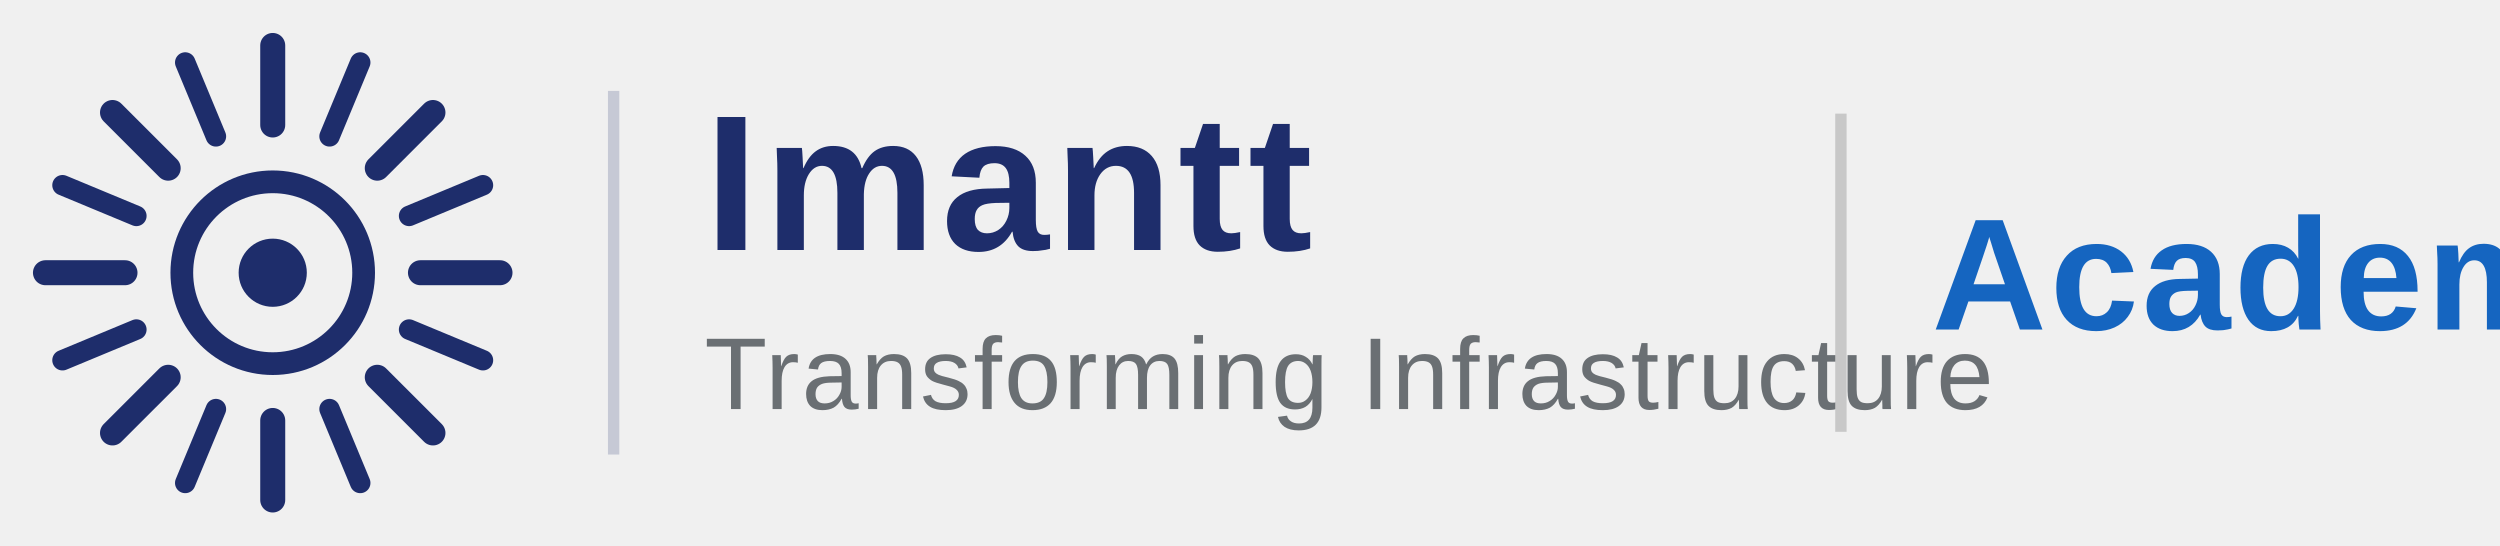
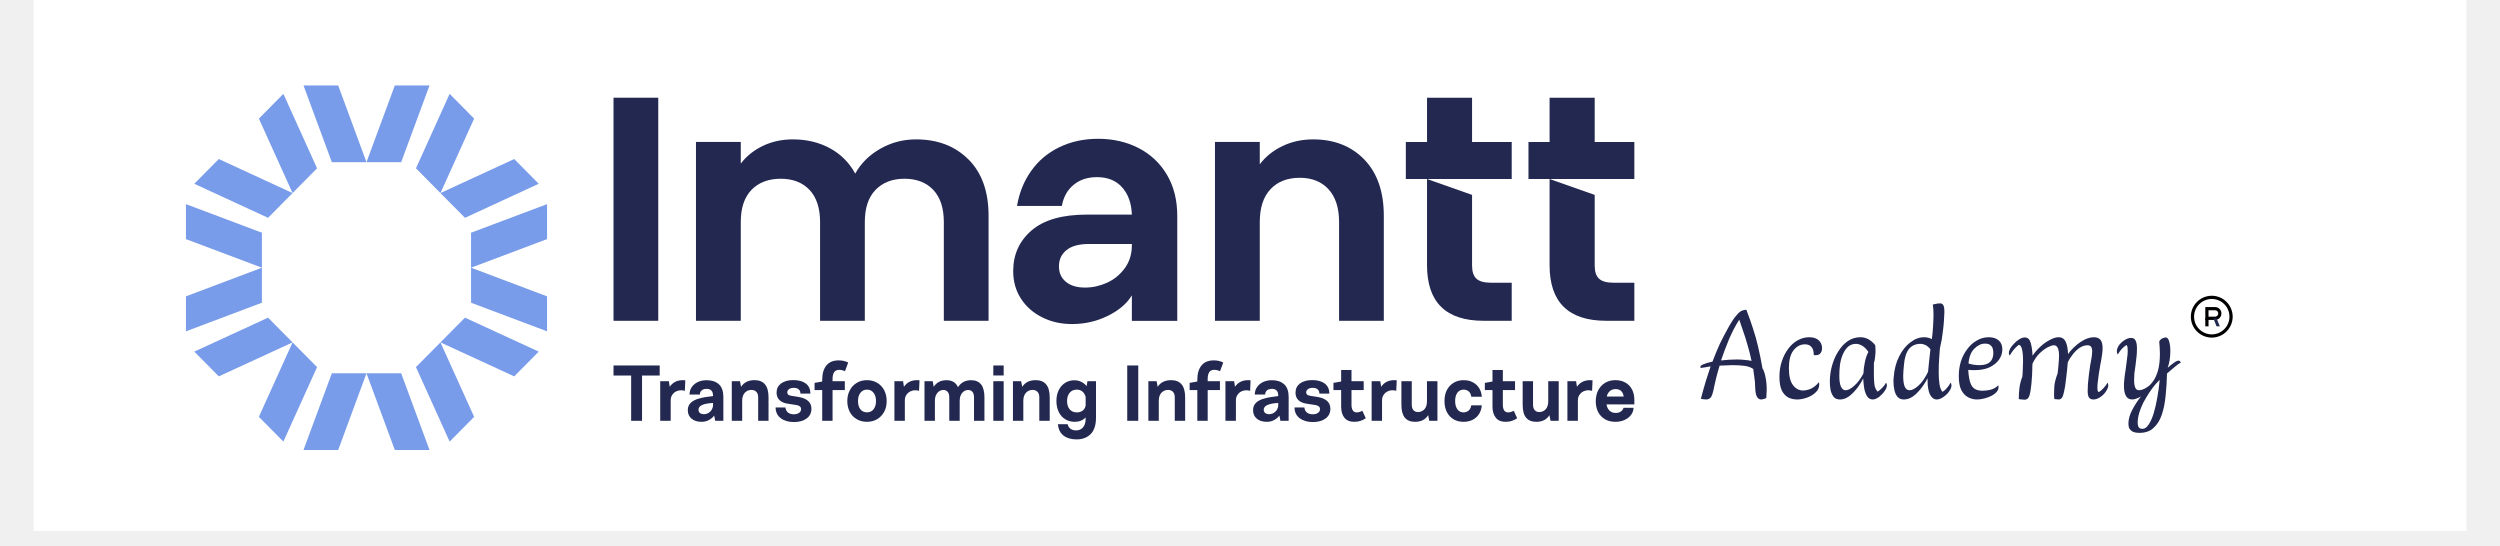
- <svg xmlns="http://www.w3.org/2000/svg" width="220" height="48" viewBox="0 0 220 48" fill="none">
-   <g transform="translate(24,24)">
-     <line x1="0" y1="-20" x2="0" y2="-13" stroke="#1E2D6B" stroke-width="2.2" stroke-linecap="round" />
-     <line x1="0" y1="13" x2="0" y2="20" stroke="#1E2D6B" stroke-width="2.2" stroke-linecap="round" />
-     <line x1="-20" y1="0" x2="-13" y2="0" stroke="#1E2D6B" stroke-width="2.2" stroke-linecap="round" />
-     <line x1="13" y1="0" x2="20" y2="0" stroke="#1E2D6B" stroke-width="2.2" stroke-linecap="round" />
-     <line x1="-14.1" y1="-14.1" x2="-9.2" y2="-9.2" stroke="#1E2D6B" stroke-width="2.2" stroke-linecap="round" />
-     <line x1="9.2" y1="9.2" x2="14.1" y2="14.1" stroke="#1E2D6B" stroke-width="2.2" stroke-linecap="round" />
-     <line x1="14.1" y1="-14.1" x2="9.2" y2="-9.2" stroke="#1E2D6B" stroke-width="2.2" stroke-linecap="round" />
-     <line x1="-9.2" y1="9.2" x2="-14.1" y2="14.1" stroke="#1E2D6B" stroke-width="2.2" stroke-linecap="round" />
-     <line x1="-7.7" y1="-18.5" x2="-5" y2="-12" stroke="#1E2D6B" stroke-width="1.8" stroke-linecap="round" />
-     <line x1="5" y1="12" x2="7.7" y2="18.5" stroke="#1E2D6B" stroke-width="1.8" stroke-linecap="round" />
-     <line x1="7.7" y1="-18.5" x2="5" y2="-12" stroke="#1E2D6B" stroke-width="1.8" stroke-linecap="round" />
-     <line x1="-5" y1="12" x2="-7.7" y2="18.5" stroke="#1E2D6B" stroke-width="1.8" stroke-linecap="round" />
-     <line x1="-18.5" y1="-7.7" x2="-12" y2="-5" stroke="#1E2D6B" stroke-width="1.8" stroke-linecap="round" />
-     <line x1="12" y1="5" x2="18.5" y2="7.7" stroke="#1E2D6B" stroke-width="1.8" stroke-linecap="round" />
-     <line x1="18.5" y1="-7.7" x2="12" y2="-5" stroke="#1E2D6B" stroke-width="1.8" stroke-linecap="round" />
-     <line x1="-12" y1="5" x2="-18.5" y2="7.7" stroke="#1E2D6B" stroke-width="1.8" stroke-linecap="round" />
-     <circle cx="0" cy="0" r="8" fill="none" stroke="#1E2D6B" stroke-width="2" />
-     <circle cx="0" cy="0" r="3" fill="#1E2D6B" />
+ <svg xmlns="http://www.w3.org/2000/svg" width="220" zoomAndPan="magnify" viewBox="0 0 165 36" height="48" preserveAspectRatio="xMidYMid meet" version="1.0">
+   <defs>
+     <g />
+     <clipPath id="1e9e7842e0">
+       <path d="M 2.23 0 L 162.77 0 L 162.77 35.027 L 2.23 35.027 Z M 2.23 0 " clip-rule="nonzero" />
+     </clipPath>
+     <clipPath id="d693a1781b">
+       <path d="M 20 5.629 L 25 5.629 L 25 11 L 20 11 Z M 20 5.629 " clip-rule="nonzero" />
+     </clipPath>
+     <clipPath id="ab3e5357c1">
+       <path d="M 24 5.629 L 29 5.629 L 29 11 L 24 11 Z M 24 5.629 " clip-rule="nonzero" />
+     </clipPath>
+     <clipPath id="c0a56a9637">
+       <path d="M 27 22 L 32 22 L 32 29.711 L 27 29.711 Z M 27 22 " clip-rule="nonzero" />
+     </clipPath>
+     <clipPath id="9c0c95a40f">
+       <path d="M 24 24 L 29 24 L 29 29.711 L 24 29.711 Z M 24 24 " clip-rule="nonzero" />
+     </clipPath>
+     <clipPath id="384ae8af30">
+       <path d="M 20 24 L 25 24 L 25 29.711 L 20 29.711 Z M 20 24 " clip-rule="nonzero" />
+     </clipPath>
+     <clipPath id="946ac9e4cc">
+       <path d="M 17 22 L 21 22 L 21 29.711 L 17 29.711 Z M 17 22 " clip-rule="nonzero" />
+     </clipPath>
+     <clipPath id="2c038e2420">
+       <path d="M 12.273 20 L 20 20 L 20 25 L 12.273 25 Z M 12.273 20 " clip-rule="nonzero" />
+     </clipPath>
+     <clipPath id="95ee9d174b">
+       <path d="M 12.273 17 L 18 17 L 18 22 L 12.273 22 Z M 12.273 17 " clip-rule="nonzero" />
+     </clipPath>
+     <clipPath id="85c1d1a97f">
+       <path d="M 12.273 13 L 18 13 L 18 18 L 12.273 18 Z M 12.273 13 " clip-rule="nonzero" />
+     </clipPath>
+     <clipPath id="19d0c2daf8">
+       <path d="M 12.273 10 L 20 10 L 20 15 L 12.273 15 Z M 12.273 10 " clip-rule="nonzero" />
+     </clipPath>
+     <clipPath id="9ef6ef3b68">
+       <path d="M 100 6 L 107.867 6 L 107.867 22 L 100 22 Z M 100 6 " clip-rule="nonzero" />
+     </clipPath>
+     <clipPath id="93e606d7f7">
+       <path d="M 105 25 L 107.867 25 L 107.867 28 L 105 28 Z M 105 25 " clip-rule="nonzero" />
+     </clipPath>
+     <clipPath id="4604450da6">
+       <rect x="0" width="34" y="0" height="14" />
+     </clipPath>
+     <clipPath id="2973e2274c">
+       <path d="M 144.277 19.203 L 147.926 19.203 L 147.926 22.852 L 144.277 22.852 Z M 144.277 19.203 " clip-rule="nonzero" />
+     </clipPath>
+   </defs>
+   <g clip-path="url(#1e9e7842e0)">
+     <path fill="#ffffff" d="M 2.23 0 L 162.77 0 L 162.77 35.027 L 2.23 35.027 Z M 2.23 0 " fill-opacity="1" fill-rule="nonzero" />
+     <path fill="#ffffff" d="M 2.23 0 L 162.77 0 L 162.77 35.027 L 2.23 35.027 Z M 2.23 0 " fill-opacity="1" fill-rule="nonzero" />
  </g>
-   <line x1="54" y1="8" x2="54" y2="40" stroke="#1E2D6B" stroke-width="1" stroke-opacity="0.2" />
-   <text x="62" y="22" font-family="'Segoe UI', Arial, sans-serif" font-weight="700" font-size="17" fill="#1E2D6B" letter-spacing="0.5">Imantt</text>
-   <text x="62" y="36" font-family="'Segoe UI', Arial, sans-serif" font-weight="400" font-size="9" fill="#6A6F73" letter-spacing="0.2">Transforming Infrastructure</text>
-   <line x1="162" y1="10" x2="162" y2="38" stroke="#C8C8C8" stroke-width="1" />
-   <text x="170" y="29" font-family="'Segoe UI', Arial, sans-serif" font-weight="600" font-size="14" fill="#1565C0" letter-spacing="0.3">Academy</text>
+   <g clip-path="url(#d693a1781b)">
+     <path fill="#789bea" d="M 21.902 10.703 L 24.188 10.703 L 22.32 5.641 L 20.031 5.641 Z M 21.902 10.703 " fill-opacity="1" fill-rule="nonzero" />
+   </g>
+   <g clip-path="url(#ab3e5357c1)">
+     <path fill="#789bea" d="M 26.477 10.703 L 24.188 10.703 L 26.059 5.641 L 28.348 5.641 Z M 26.477 10.703 " fill-opacity="1" fill-rule="nonzero" />
+   </g>
+   <path fill="#789bea" d="M 27.453 11.109 L 29.07 12.742 L 31.293 7.828 L 29.676 6.195 Z M 27.453 11.109 " fill-opacity="1" fill-rule="nonzero" />
+   <path fill="#789bea" d="M 30.688 14.375 L 29.07 12.742 L 33.938 10.496 L 35.555 12.129 Z M 30.688 14.375 " fill-opacity="1" fill-rule="nonzero" />
+   <path fill="#789bea" d="M 31.09 15.359 L 31.09 17.668 L 36.105 15.781 L 36.105 13.473 Z M 31.09 15.359 " fill-opacity="1" fill-rule="nonzero" />
+   <path fill="#789bea" d="M 31.09 19.98 L 31.09 17.668 L 36.105 19.559 L 36.105 21.867 Z M 31.09 19.98 " fill-opacity="1" fill-rule="nonzero" />
+   <path fill="#789bea" d="M 30.688 20.965 L 29.07 22.598 L 33.938 24.84 L 35.555 23.207 Z M 30.688 20.965 " fill-opacity="1" fill-rule="nonzero" />
+   <g clip-path="url(#c0a56a9637)">
+     <path fill="#789bea" d="M 27.453 24.23 L 29.07 22.598 L 31.293 27.512 L 29.676 29.145 Z M 27.453 24.23 " fill-opacity="1" fill-rule="nonzero" />
+   </g>
+   <g clip-path="url(#9c0c95a40f)">
+     <path fill="#789bea" d="M 26.477 24.637 L 24.188 24.637 L 26.059 29.699 L 28.348 29.699 Z M 26.477 24.637 " fill-opacity="1" fill-rule="nonzero" />
+   </g>
+   <g clip-path="url(#384ae8af30)">
+     <path fill="#789bea" d="M 21.902 24.637 L 24.188 24.637 L 22.32 29.699 L 20.031 29.699 Z M 21.902 24.637 " fill-opacity="1" fill-rule="nonzero" />
+   </g>
+   <g clip-path="url(#946ac9e4cc)">
+     <path fill="#789bea" d="M 20.926 24.23 L 19.309 22.598 L 17.086 27.512 L 18.703 29.145 Z M 20.926 24.23 " fill-opacity="1" fill-rule="nonzero" />
+   </g>
+   <g clip-path="url(#2c038e2420)">
+     <path fill="#789bea" d="M 17.691 20.965 L 19.309 22.598 L 14.441 24.84 L 12.824 23.207 Z M 17.691 20.965 " fill-opacity="1" fill-rule="nonzero" />
+   </g>
+   <g clip-path="url(#95ee9d174b)">
+     <path fill="#789bea" d="M 17.285 19.98 L 17.285 17.668 L 12.273 19.559 L 12.273 21.867 Z M 17.285 19.98 " fill-opacity="1" fill-rule="nonzero" />
+   </g>
+   <g clip-path="url(#85c1d1a97f)">
+     <path fill="#789bea" d="M 17.285 15.359 L 17.285 17.668 L 12.273 15.781 L 12.273 13.473 Z M 17.285 15.359 " fill-opacity="1" fill-rule="nonzero" />
+   </g>
+   <g clip-path="url(#19d0c2daf8)">
+     <path fill="#789bea" d="M 17.691 14.375 L 19.309 12.742 L 14.441 10.496 L 12.824 12.129 Z M 17.691 14.375 " fill-opacity="1" fill-rule="nonzero" />
+   </g>
+   <path fill="#789bea" d="M 20.926 11.109 L 19.309 12.742 L 17.086 7.828 L 18.703 6.195 Z M 20.926 11.109 " fill-opacity="1" fill-rule="nonzero" />
+   <path fill="#232851" d="M 40.492 6.449 L 43.445 6.449 L 43.445 21.172 L 40.492 21.172 Z M 40.492 6.449 " fill-opacity="1" fill-rule="nonzero" />
+   <path fill="#232851" d="M 63.93 10.531 C 64.809 11.418 65.246 12.656 65.246 14.25 L 65.246 21.172 L 62.293 21.172 L 62.293 14.652 C 62.293 13.73 62.059 13.023 61.594 12.531 C 61.129 12.043 60.496 11.797 59.695 11.797 C 58.895 11.797 58.258 12.043 57.785 12.531 C 57.312 13.023 57.078 13.73 57.078 14.652 L 57.078 21.172 L 54.125 21.172 L 54.125 14.652 C 54.125 13.73 53.891 13.023 53.426 12.531 C 52.961 12.043 52.328 11.797 51.527 11.797 C 50.727 11.797 50.066 12.043 49.598 12.531 C 49.125 13.023 48.891 13.73 48.891 14.652 L 48.891 21.172 L 45.934 21.172 L 45.934 9.367 L 48.891 9.367 L 48.891 10.797 C 49.27 10.301 49.758 9.91 50.355 9.625 C 50.953 9.34 51.613 9.199 52.328 9.199 C 53.242 9.199 54.059 9.395 54.777 9.785 C 55.496 10.176 56.051 10.734 56.445 11.457 C 56.824 10.773 57.375 10.23 58.102 9.816 C 58.824 9.406 59.609 9.199 60.453 9.199 C 61.891 9.199 63.047 9.645 63.926 10.531 Z M 63.93 10.531 " fill-opacity="1" fill-rule="nonzero" />
+   <path fill="#232851" d="M 73.117 20.844 C 72.387 21.207 71.598 21.387 70.754 21.387 C 70.023 21.387 69.363 21.238 68.773 20.938 C 68.18 20.641 67.715 20.23 67.379 19.703 C 67.039 19.176 66.871 18.574 66.871 17.891 C 66.871 16.797 67.277 15.902 68.086 15.207 C 68.895 14.512 70.109 14.164 71.727 14.164 L 74.703 14.164 C 74.676 13.41 74.461 12.812 74.059 12.363 C 73.66 11.914 73.105 11.691 72.402 11.691 C 71.781 11.691 71.27 11.859 70.863 12.195 C 70.453 12.527 70.191 12.992 70.082 13.59 L 67.125 13.59 C 67.266 12.738 67.57 11.973 68.043 11.301 C 68.516 10.625 69.133 10.098 69.902 9.723 C 70.668 9.348 71.527 9.16 72.488 9.16 C 73.445 9.16 74.363 9.363 75.156 9.777 C 75.949 10.188 76.574 10.777 77.023 11.543 C 77.477 12.312 77.699 13.215 77.699 14.25 L 77.699 21.176 L 74.703 21.176 L 74.703 19.492 C 74.379 20.031 73.852 20.48 73.121 20.844 Z M 73.066 18.66 C 73.535 18.445 73.926 18.125 74.238 17.699 C 74.547 17.273 74.703 16.77 74.703 16.188 L 74.703 16.102 L 71.895 16.102 C 71.219 16.102 70.715 16.238 70.387 16.508 C 70.055 16.777 69.891 17.133 69.891 17.574 C 69.891 18.012 70.039 18.34 70.344 18.594 C 70.645 18.852 71.07 18.98 71.621 18.98 C 72.113 18.98 72.594 18.871 73.066 18.66 Z M 73.066 18.66 " fill-opacity="1" fill-rule="nonzero" />
+   <path fill="#232851" d="M 90.047 10.531 C 90.902 11.418 91.332 12.656 91.332 14.25 L 91.332 21.172 L 88.379 21.172 L 88.379 14.652 C 88.379 13.715 88.145 12.996 87.68 12.488 C 87.215 11.984 86.582 11.734 85.781 11.734 C 84.98 11.734 84.32 11.984 83.852 12.488 C 83.379 12.992 83.145 13.715 83.145 14.652 L 83.145 21.172 L 80.188 21.172 L 80.188 9.367 L 83.145 9.367 L 83.145 10.84 C 83.539 10.328 84.039 9.926 84.652 9.637 C 85.266 9.344 85.938 9.199 86.668 9.199 C 88.062 9.199 89.188 9.645 90.047 10.531 Z M 90.047 10.531 " fill-opacity="1" fill-rule="nonzero" />
+   <path fill="#232851" d="M 97.918 21.172 L 99.773 21.172 L 99.773 18.66 L 98.402 18.66 C 97.953 18.66 97.633 18.57 97.441 18.391 C 97.254 18.215 97.156 17.926 97.156 17.531 L 97.156 12.863 L 94.184 11.816 L 94.184 17.508 C 94.184 19.949 95.43 21.172 97.918 21.172 Z M 99.773 11.816 L 99.773 9.371 L 97.156 9.371 L 97.156 6.449 L 94.184 6.449 L 94.184 9.371 L 92.785 9.371 L 92.785 11.816 Z M 99.773 11.816 " fill-opacity="1" fill-rule="nonzero" />
+   <g clip-path="url(#9ef6ef3b68)">
+     <path fill="#232851" d="M 106.012 21.172 L 107.867 21.172 L 107.867 18.66 L 106.496 18.66 C 106.043 18.66 105.723 18.57 105.535 18.391 C 105.344 18.215 105.25 17.926 105.25 17.531 L 105.25 12.863 L 102.273 11.816 L 102.273 17.508 C 102.273 19.949 103.52 21.172 106.012 21.172 Z M 107.867 11.816 L 107.867 9.371 L 105.25 9.371 L 105.25 6.449 L 102.273 6.449 L 102.273 9.371 L 100.879 9.371 L 100.879 11.816 Z M 107.867 11.816 " fill-opacity="1" fill-rule="nonzero" />
+   </g>
+   <path fill="#232851" d="M 43.539 24.785 L 42.375 24.785 L 42.375 27.773 L 41.656 27.773 L 41.656 24.785 L 40.492 24.785 L 40.492 24.121 L 43.539 24.121 Z M 43.539 24.785 " fill-opacity="1" fill-rule="nonzero" />
+   <path fill="#232851" d="M 45.23 25.102 L 45.199 25.797 C 45.137 25.77 45.051 25.758 44.945 25.758 C 44.832 25.758 44.723 25.785 44.617 25.836 C 44.512 25.891 44.426 25.969 44.363 26.07 C 44.297 26.168 44.266 26.285 44.266 26.418 L 44.266 27.773 L 43.574 27.773 L 43.574 25.16 L 44.145 25.16 L 44.203 25.527 C 44.398 25.238 44.688 25.09 45.074 25.09 C 45.133 25.09 45.184 25.094 45.234 25.102 Z M 45.23 25.102 " fill-opacity="1" fill-rule="nonzero" />
+   <path fill="#232851" d="M 47.449 25.363 C 47.645 25.547 47.742 25.824 47.742 26.195 L 47.742 27.773 L 47.203 27.773 L 47.137 27.426 C 47.059 27.535 46.949 27.633 46.801 27.715 C 46.652 27.801 46.484 27.84 46.297 27.84 C 46.027 27.84 45.809 27.77 45.645 27.633 C 45.477 27.496 45.395 27.309 45.395 27.07 C 45.395 26.867 45.461 26.703 45.598 26.578 C 45.73 26.453 45.918 26.359 46.156 26.297 C 46.395 26.23 46.695 26.18 47.059 26.141 L 47.059 26.105 C 47.059 25.957 47.02 25.844 46.949 25.773 C 46.875 25.699 46.77 25.664 46.633 25.664 C 46.492 25.664 46.387 25.699 46.309 25.77 C 46.23 25.84 46.191 25.93 46.191 26.039 L 45.508 26.039 C 45.508 25.859 45.559 25.695 45.652 25.555 C 45.75 25.41 45.883 25.297 46.055 25.215 C 46.227 25.133 46.422 25.094 46.641 25.094 C 46.984 25.094 47.254 25.184 47.449 25.367 Z M 46.848 27.191 C 46.961 27.094 47.031 26.965 47.059 26.801 L 47.059 26.594 C 46.738 26.613 46.5 26.656 46.34 26.73 C 46.18 26.801 46.102 26.906 46.102 27.039 C 46.102 27.137 46.137 27.211 46.199 27.262 C 46.27 27.312 46.355 27.336 46.461 27.336 C 46.605 27.336 46.734 27.289 46.848 27.191 Z M 46.848 27.191 " fill-opacity="1" fill-rule="nonzero" />
+   <path fill="#232851" d="M 50.488 25.367 C 50.645 25.551 50.723 25.84 50.723 26.23 L 50.723 27.773 L 50.039 27.773 L 50.039 26.23 C 50.039 26.066 50 25.941 49.918 25.859 C 49.836 25.777 49.73 25.734 49.594 25.734 C 49.422 25.734 49.273 25.797 49.156 25.922 C 49.043 26.047 48.984 26.227 48.984 26.457 L 48.984 27.773 L 48.297 27.773 L 48.297 25.16 L 48.84 25.16 L 48.91 25.531 C 49.098 25.238 49.395 25.09 49.801 25.09 C 50.105 25.09 50.332 25.184 50.488 25.367 Z M 50.488 25.367 " fill-opacity="1" fill-rule="nonzero" />
+   <path fill="#232851" d="M 51.535 27.605 C 51.309 27.441 51.195 27.203 51.188 26.891 L 51.84 26.891 C 51.855 27.035 51.91 27.148 52.008 27.227 C 52.105 27.305 52.234 27.344 52.391 27.344 C 52.531 27.344 52.648 27.312 52.738 27.25 C 52.824 27.191 52.871 27.105 52.871 27 C 52.871 26.852 52.766 26.762 52.551 26.73 L 51.977 26.641 C 51.754 26.609 51.574 26.531 51.449 26.41 C 51.32 26.285 51.254 26.121 51.254 25.914 C 51.254 25.66 51.352 25.461 51.547 25.312 C 51.738 25.164 52.012 25.086 52.359 25.086 C 52.711 25.086 52.98 25.164 53.184 25.312 C 53.383 25.465 53.484 25.684 53.488 25.977 L 52.828 25.977 C 52.832 25.859 52.793 25.766 52.715 25.699 C 52.637 25.629 52.527 25.598 52.387 25.598 C 52.258 25.598 52.152 25.625 52.074 25.684 C 51.996 25.742 51.961 25.812 51.961 25.902 C 51.961 26.023 52.043 26.094 52.211 26.121 L 52.684 26.195 C 53.266 26.289 53.555 26.551 53.555 26.98 C 53.555 27.246 53.453 27.461 53.242 27.617 C 53.035 27.773 52.754 27.855 52.402 27.855 C 52.047 27.855 51.758 27.773 51.535 27.605 Z M 51.535 27.605 " fill-opacity="1" fill-rule="nonzero" />
+   <path fill="#232851" d="M 55.047 24.57 C 54.98 24.68 54.949 24.828 54.949 25.02 L 54.949 25.16 L 55.758 25.16 L 55.758 25.746 L 54.949 25.746 L 54.949 27.773 L 54.266 27.773 L 54.266 25.746 L 53.762 25.746 L 53.762 25.27 L 54.266 25.18 L 54.266 25.07 C 54.266 24.664 54.355 24.352 54.539 24.125 C 54.719 23.898 54.992 23.785 55.355 23.785 C 55.586 23.785 55.793 23.832 55.98 23.926 L 55.77 24.5 C 55.645 24.441 55.516 24.41 55.387 24.41 C 55.227 24.41 55.113 24.465 55.047 24.57 Z M 55.047 24.57 " fill-opacity="1" fill-rule="nonzero" />
+   <path fill="#232851" d="M 56.547 27.668 C 56.352 27.555 56.195 27.395 56.086 27.188 C 55.977 26.977 55.922 26.738 55.922 26.469 C 55.922 26.199 55.977 25.965 56.09 25.754 C 56.199 25.543 56.355 25.383 56.551 25.266 C 56.746 25.148 56.969 25.09 57.219 25.09 C 57.469 25.09 57.691 25.148 57.891 25.262 C 58.09 25.379 58.242 25.539 58.355 25.75 C 58.465 25.961 58.52 26.199 58.52 26.469 C 58.52 26.738 58.465 26.973 58.355 27.18 C 58.242 27.387 58.086 27.551 57.891 27.668 C 57.691 27.781 57.469 27.84 57.219 27.84 C 56.969 27.84 56.746 27.785 56.547 27.668 Z M 57.652 27.016 C 57.762 26.879 57.816 26.695 57.816 26.469 C 57.816 26.238 57.762 26.059 57.652 25.922 C 57.547 25.785 57.402 25.715 57.219 25.715 C 57.039 25.715 56.898 25.785 56.789 25.922 C 56.68 26.059 56.629 26.238 56.629 26.469 C 56.629 26.695 56.68 26.879 56.785 27.016 C 56.895 27.148 57.039 27.215 57.219 27.215 C 57.402 27.215 57.547 27.148 57.652 27.016 Z M 57.652 27.016 " fill-opacity="1" fill-rule="nonzero" />
+   <path fill="#232851" d="M 60.688 25.102 L 60.656 25.797 C 60.594 25.77 60.508 25.758 60.398 25.758 C 60.285 25.758 60.18 25.785 60.074 25.836 C 59.969 25.891 59.883 25.969 59.816 26.07 C 59.754 26.168 59.719 26.285 59.719 26.418 L 59.719 27.773 L 59.031 27.773 L 59.031 25.16 L 59.602 25.16 L 59.66 25.527 C 59.855 25.238 60.145 25.09 60.527 25.09 C 60.586 25.09 60.641 25.094 60.688 25.102 Z M 60.688 25.102 " fill-opacity="1" fill-rule="nonzero" />
+   <path fill="#232851" d="M 64.754 25.371 C 64.898 25.559 64.973 25.844 64.973 26.23 L 64.973 27.773 L 64.285 27.773 L 64.285 26.23 C 64.285 26.066 64.25 25.945 64.18 25.859 C 64.105 25.777 64.012 25.738 63.898 25.738 C 63.746 25.738 63.613 25.801 63.504 25.93 C 63.395 26.059 63.34 26.234 63.34 26.461 L 63.34 27.773 L 62.652 27.773 L 62.652 26.23 C 62.652 26.066 62.617 25.945 62.547 25.863 C 62.473 25.777 62.379 25.738 62.262 25.738 C 62.109 25.738 61.977 25.801 61.867 25.93 C 61.758 26.059 61.703 26.234 61.703 26.461 L 61.703 27.773 L 61.016 27.773 L 61.016 25.16 L 61.559 25.16 L 61.625 25.531 C 61.707 25.398 61.816 25.293 61.961 25.211 C 62.098 25.133 62.27 25.094 62.465 25.094 C 62.84 25.094 63.09 25.246 63.227 25.555 C 63.422 25.246 63.711 25.094 64.094 25.094 C 64.387 25.094 64.605 25.188 64.75 25.375 Z M 64.754 25.371 " fill-opacity="1" fill-rule="nonzero" />
+   <path fill="#232851" d="M 66.242 24.781 L 65.559 24.781 L 65.559 24.121 L 66.242 24.121 Z M 66.242 27.773 L 65.559 27.773 L 65.559 25.16 L 66.242 25.16 Z M 66.242 27.773 " fill-opacity="1" fill-rule="nonzero" />
+   <path fill="#232851" d="M 69.043 25.367 C 69.199 25.551 69.281 25.84 69.281 26.23 L 69.281 27.773 L 68.594 27.773 L 68.594 26.23 C 68.594 26.066 68.555 25.941 68.473 25.859 C 68.395 25.777 68.285 25.734 68.152 25.734 C 67.977 25.734 67.832 25.797 67.715 25.922 C 67.598 26.047 67.539 26.227 67.539 26.457 L 67.539 27.773 L 66.855 27.773 L 66.855 25.16 L 67.395 25.16 L 67.469 25.531 C 67.652 25.238 67.949 25.09 68.359 25.09 C 68.66 25.09 68.891 25.184 69.043 25.367 Z M 69.043 25.367 " fill-opacity="1" fill-rule="nonzero" />
+   <path fill="#232851" d="M 72.336 25.16 L 72.336 27.559 C 72.336 28.043 72.223 28.402 71.992 28.641 C 71.762 28.879 71.445 29 71.051 29 C 70.699 29 70.414 28.918 70.195 28.75 C 69.977 28.582 69.852 28.332 69.824 27.996 L 70.465 27.996 C 70.492 28.125 70.555 28.227 70.652 28.297 C 70.754 28.371 70.875 28.406 71.02 28.406 C 71.215 28.406 71.367 28.34 71.48 28.203 C 71.594 28.07 71.652 27.887 71.652 27.652 L 71.652 27.551 C 71.469 27.742 71.227 27.84 70.938 27.84 C 70.695 27.84 70.484 27.781 70.301 27.668 C 70.117 27.555 69.973 27.395 69.875 27.184 C 69.773 26.977 69.723 26.738 69.723 26.461 C 69.723 26.188 69.777 25.941 69.883 25.734 C 69.992 25.527 70.137 25.367 70.316 25.258 C 70.496 25.148 70.691 25.098 70.898 25.098 C 71.066 25.098 71.219 25.129 71.359 25.199 C 71.504 25.27 71.621 25.363 71.719 25.484 L 71.77 25.16 Z M 71.652 26.195 C 71.613 26.043 71.543 25.93 71.441 25.844 C 71.344 25.758 71.215 25.715 71.066 25.715 C 70.871 25.715 70.715 25.785 70.598 25.922 C 70.484 26.059 70.426 26.242 70.426 26.469 C 70.426 26.695 70.484 26.879 70.598 27.016 C 70.715 27.148 70.871 27.219 71.07 27.219 C 71.223 27.219 71.348 27.18 71.453 27.102 C 71.559 27.023 71.625 26.914 71.652 26.77 Z M 71.652 26.195 " fill-opacity="1" fill-rule="nonzero" />
+   <path fill="#232851" d="M 74.398 24.121 L 75.125 24.121 L 75.125 27.773 L 74.398 27.773 Z M 74.398 24.121 " fill-opacity="1" fill-rule="nonzero" />
+   <path fill="#232851" d="M 77.984 25.367 C 78.141 25.551 78.219 25.84 78.219 26.23 L 78.219 27.773 L 77.535 27.773 L 77.535 26.23 C 77.535 26.066 77.496 25.941 77.414 25.859 C 77.332 25.777 77.227 25.734 77.09 25.734 C 76.918 25.734 76.77 25.797 76.652 25.922 C 76.535 26.047 76.48 26.227 76.48 26.457 L 76.48 27.773 L 75.793 27.773 L 75.793 25.16 L 76.336 25.16 L 76.406 25.531 C 76.594 25.238 76.891 25.09 77.297 25.09 C 77.602 25.09 77.828 25.184 77.984 25.367 Z M 77.984 25.367 " fill-opacity="1" fill-rule="nonzero" />
+   <path fill="#232851" d="M 79.805 24.57 C 79.738 24.68 79.707 24.828 79.707 25.02 L 79.707 25.16 L 80.516 25.16 L 80.516 25.746 L 79.707 25.746 L 79.707 27.773 L 79.023 27.773 L 79.023 25.746 L 78.516 25.746 L 78.516 25.27 L 79.023 25.18 L 79.023 25.07 C 79.023 24.664 79.113 24.352 79.297 24.125 C 79.477 23.898 79.75 23.785 80.113 23.785 C 80.344 23.785 80.551 23.832 80.734 23.926 L 80.523 24.5 C 80.402 24.441 80.273 24.41 80.145 24.41 C 79.984 24.41 79.867 24.465 79.805 24.57 Z M 79.805 24.57 " fill-opacity="1" fill-rule="nonzero" />
+   <path fill="#232851" d="M 82.539 25.102 L 82.508 25.797 C 82.441 25.77 82.355 25.758 82.25 25.758 C 82.137 25.758 82.027 25.785 81.922 25.836 C 81.816 25.891 81.734 25.969 81.668 26.07 C 81.602 26.168 81.57 26.285 81.57 26.418 L 81.57 27.773 L 80.879 27.773 L 80.879 25.16 L 81.453 25.16 L 81.508 25.527 C 81.703 25.238 81.996 25.09 82.379 25.09 C 82.438 25.09 82.492 25.094 82.539 25.102 Z M 82.539 25.102 " fill-opacity="1" fill-rule="nonzero" />
+   <path fill="#232851" d="M 84.758 25.363 C 84.953 25.547 85.051 25.824 85.051 26.195 L 85.051 27.773 L 84.508 27.773 L 84.441 27.426 C 84.367 27.535 84.254 27.633 84.109 27.715 C 83.961 27.801 83.793 27.84 83.602 27.84 C 83.332 27.84 83.113 27.77 82.949 27.633 C 82.785 27.496 82.703 27.309 82.703 27.07 C 82.703 26.867 82.77 26.703 82.902 26.578 C 83.035 26.453 83.223 26.359 83.461 26.297 C 83.699 26.23 84 26.18 84.363 26.141 L 84.363 26.105 C 84.363 25.957 84.328 25.844 84.254 25.773 C 84.18 25.699 84.074 25.664 83.938 25.664 C 83.801 25.664 83.695 25.699 83.617 25.77 C 83.539 25.84 83.5 25.93 83.5 26.039 L 82.816 26.039 C 82.816 25.859 82.863 25.695 82.961 25.555 C 83.055 25.41 83.191 25.297 83.359 25.215 C 83.531 25.133 83.727 25.094 83.949 25.094 C 84.293 25.094 84.559 25.184 84.754 25.367 Z M 84.152 27.191 C 84.266 27.094 84.336 26.965 84.363 26.801 L 84.363 26.594 C 84.047 26.613 83.809 26.656 83.648 26.73 C 83.488 26.801 83.406 26.906 83.406 27.039 C 83.406 27.137 83.441 27.211 83.508 27.262 C 83.574 27.312 83.66 27.336 83.766 27.336 C 83.91 27.336 84.039 27.289 84.152 27.191 Z M 84.152 27.191 " fill-opacity="1" fill-rule="nonzero" />
+   <path fill="#232851" d="M 85.785 27.605 C 85.559 27.441 85.441 27.203 85.438 26.891 L 86.09 26.891 C 86.102 27.035 86.16 27.148 86.258 27.227 C 86.355 27.305 86.484 27.344 86.641 27.344 C 86.781 27.344 86.898 27.312 86.984 27.25 C 87.074 27.191 87.121 27.105 87.121 27 C 87.121 26.852 87.012 26.762 86.801 26.73 L 86.223 26.641 C 86 26.609 85.824 26.531 85.695 26.41 C 85.566 26.285 85.504 26.121 85.504 25.914 C 85.504 25.66 85.602 25.461 85.793 25.312 C 85.988 25.164 86.262 25.086 86.609 25.086 C 86.961 25.086 87.23 25.164 87.43 25.312 C 87.633 25.465 87.734 25.684 87.738 25.977 L 87.078 25.977 C 87.082 25.859 87.043 25.766 86.965 25.699 C 86.887 25.629 86.777 25.598 86.637 25.598 C 86.504 25.598 86.402 25.625 86.324 25.684 C 86.246 25.742 86.207 25.812 86.207 25.902 C 86.207 26.023 86.293 26.094 86.461 26.121 L 86.934 26.195 C 87.516 26.289 87.805 26.551 87.805 26.98 C 87.805 27.246 87.699 27.461 87.492 27.617 C 87.285 27.773 87.004 27.855 86.652 27.855 C 86.297 27.855 86.008 27.773 85.785 27.605 Z M 85.785 27.605 " fill-opacity="1" fill-rule="nonzero" />
+   <path fill="#232851" d="M 90.141 27.602 C 90.051 27.672 89.938 27.727 89.805 27.773 C 89.668 27.82 89.527 27.84 89.383 27.84 C 89.094 27.84 88.875 27.75 88.73 27.57 C 88.586 27.391 88.516 27.145 88.516 26.832 L 88.516 25.746 L 88.008 25.746 L 88.008 25.27 L 88.516 25.18 L 88.516 24.422 L 89.199 24.422 L 89.199 25.16 L 90.004 25.16 L 90.004 25.746 L 89.199 25.746 L 89.199 26.715 C 89.199 26.875 89.227 26.996 89.285 27.086 C 89.34 27.172 89.426 27.219 89.543 27.219 C 89.66 27.219 89.785 27.184 89.914 27.109 Z M 90.141 27.602 " fill-opacity="1" fill-rule="nonzero" />
+   <path fill="#232851" d="M 92.184 25.102 L 92.152 25.797 C 92.086 25.77 92.004 25.758 91.895 25.758 C 91.781 25.758 91.672 25.785 91.57 25.836 C 91.465 25.891 91.379 25.969 91.312 26.07 C 91.25 26.168 91.215 26.285 91.215 26.418 L 91.215 27.773 L 90.527 27.773 L 90.527 25.16 L 91.098 25.16 L 91.156 25.527 C 91.352 25.238 91.641 25.09 92.023 25.09 C 92.082 25.09 92.137 25.094 92.184 25.102 Z M 92.184 25.102 " fill-opacity="1" fill-rule="nonzero" />
+   <path fill="#232851" d="M 94.871 25.16 L 94.871 27.773 L 94.332 27.773 L 94.258 27.402 C 94.074 27.695 93.785 27.84 93.395 27.84 C 93.094 27.84 92.871 27.75 92.719 27.566 C 92.57 27.387 92.492 27.098 92.492 26.703 L 92.492 25.16 L 93.176 25.16 L 93.176 26.703 C 93.176 26.871 93.215 26.992 93.289 27.074 C 93.363 27.156 93.465 27.195 93.594 27.195 C 93.758 27.195 93.898 27.133 94.012 27.012 C 94.125 26.887 94.18 26.707 94.18 26.48 L 94.18 25.16 Z M 94.871 25.16 " fill-opacity="1" fill-rule="nonzero" />
+   <path fill="#232851" d="M 95.934 27.672 C 95.742 27.559 95.594 27.398 95.492 27.195 C 95.387 26.988 95.336 26.746 95.336 26.469 C 95.336 26.191 95.387 25.953 95.492 25.746 C 95.602 25.539 95.75 25.379 95.941 25.262 C 96.133 25.148 96.352 25.09 96.602 25.09 C 96.93 25.09 97.203 25.188 97.426 25.383 C 97.645 25.578 97.77 25.844 97.805 26.184 L 97.105 26.184 C 97.086 26.039 97.035 25.922 96.941 25.84 C 96.852 25.758 96.734 25.715 96.594 25.715 C 96.426 25.715 96.289 25.785 96.188 25.918 C 96.09 26.055 96.039 26.234 96.039 26.465 C 96.039 26.695 96.09 26.879 96.188 27.016 C 96.289 27.152 96.422 27.219 96.59 27.219 C 96.723 27.219 96.836 27.176 96.93 27.098 C 97.023 27.016 97.082 26.898 97.105 26.75 L 97.797 26.75 C 97.781 26.977 97.719 27.172 97.609 27.336 C 97.504 27.5 97.359 27.625 97.188 27.711 C 97.012 27.797 96.812 27.84 96.594 27.84 C 96.344 27.84 96.125 27.785 95.934 27.672 Z M 95.934 27.672 " fill-opacity="1" fill-rule="nonzero" />
+   <path fill="#232851" d="M 100.133 27.602 C 100.043 27.672 99.93 27.727 99.793 27.773 C 99.66 27.82 99.52 27.84 99.375 27.84 C 99.082 27.84 98.863 27.75 98.723 27.57 C 98.578 27.391 98.504 27.145 98.504 26.832 L 98.504 25.746 L 98 25.746 L 98 25.27 L 98.504 25.18 L 98.504 24.422 L 99.188 24.422 L 99.188 25.16 L 99.992 25.16 L 99.992 25.746 L 99.188 25.746 L 99.188 26.715 C 99.188 26.875 99.219 26.996 99.273 27.086 C 99.332 27.172 99.418 27.219 99.535 27.219 C 99.652 27.219 99.777 27.184 99.906 27.109 Z M 100.133 27.602 " fill-opacity="1" fill-rule="nonzero" />
+   <path fill="#232851" d="M 102.875 25.16 L 102.875 27.773 L 102.336 27.773 L 102.262 27.402 C 102.078 27.695 101.789 27.84 101.398 27.84 C 101.098 27.84 100.875 27.75 100.723 27.566 C 100.57 27.387 100.496 27.098 100.496 26.703 L 100.496 25.16 L 101.18 25.16 L 101.18 26.703 C 101.18 26.871 101.219 26.992 101.293 27.074 C 101.367 27.156 101.469 27.195 101.598 27.195 C 101.762 27.195 101.902 27.133 102.016 27.012 C 102.129 26.887 102.184 26.707 102.184 26.48 L 102.184 25.16 Z M 102.875 25.16 " fill-opacity="1" fill-rule="nonzero" />
+   <path fill="#232851" d="M 105.109 25.102 L 105.078 25.797 C 105.012 25.77 104.926 25.758 104.82 25.758 C 104.707 25.758 104.598 25.785 104.492 25.836 C 104.387 25.891 104.305 25.969 104.238 26.07 C 104.172 26.168 104.141 26.285 104.141 26.418 L 104.141 27.773 L 103.449 27.773 L 103.449 25.16 L 104.023 25.16 L 104.078 25.527 C 104.273 25.238 104.566 25.09 104.949 25.09 C 105.008 25.09 105.062 25.094 105.109 25.102 Z M 105.109 25.102 " fill-opacity="1" fill-rule="nonzero" />
+   <g clip-path="url(#93e606d7f7)">
+     <path fill="#232851" d="M 107.867 26.691 L 106.031 26.691 C 106.059 26.867 106.125 27.004 106.227 27.102 C 106.328 27.203 106.469 27.254 106.641 27.254 C 106.777 27.254 106.887 27.223 106.98 27.156 C 107.07 27.094 107.129 27.012 107.152 26.914 L 107.816 26.914 C 107.809 27.098 107.75 27.254 107.641 27.395 C 107.531 27.535 107.387 27.645 107.207 27.723 C 107.027 27.801 106.828 27.84 106.609 27.84 C 106.348 27.84 106.117 27.781 105.922 27.668 C 105.727 27.551 105.578 27.391 105.473 27.188 C 105.371 26.98 105.32 26.746 105.32 26.484 C 105.32 26.219 105.375 25.969 105.48 25.758 C 105.59 25.551 105.742 25.387 105.938 25.266 C 106.133 25.148 106.359 25.09 106.617 25.09 C 106.875 25.09 107.094 25.145 107.281 25.254 C 107.469 25.359 107.613 25.512 107.715 25.707 C 107.816 25.902 107.867 26.129 107.867 26.387 Z M 106.254 25.809 C 106.152 25.895 106.082 26.016 106.047 26.172 L 107.164 26.172 C 107.141 26.016 107.086 25.895 107 25.809 C 106.914 25.723 106.789 25.68 106.633 25.68 C 106.477 25.68 106.355 25.723 106.254 25.809 Z M 106.254 25.809 " fill-opacity="1" fill-rule="nonzero" />
+   </g>
+   <g transform="matrix(1, 0, 0, 1, 111, 17)">
+     <g clip-path="url(#4604450da6)">
+       <g fill="#232851" fill-opacity="1">
+         <g transform="translate(0.946836, 9.240834)">
+           <g>
+             <path d="M 4.375 -1.938 C 4.469 -1.781 4.535 -1.582 4.578 -1.344 C 4.629 -1.113 4.656 -0.832 4.656 -0.5 C 4.656 -0.383 4.648 -0.281 4.641 -0.188 C 4.641 -0.102 4.633 -0.031 4.625 0.031 C 4.582 0.062 4.523 0.082 4.453 0.094 C 4.391 0.113 4.332 0.125 4.281 0.125 C 4.176 0.125 4.086 0.066 4.016 -0.047 C 3.941 -0.16 3.898 -0.398 3.891 -0.766 C 3.891 -0.941 3.875 -1.125 3.844 -1.312 C 3.82 -1.5 3.797 -1.691 3.766 -1.891 C 3.617 -1.992 3.43 -2.062 3.203 -2.094 C 2.973 -2.125 2.695 -2.141 2.375 -2.141 C 2.238 -2.141 2.102 -2.133 1.969 -2.125 C 1.832 -2.125 1.691 -2.117 1.547 -2.109 C 1.461 -1.828 1.391 -1.566 1.328 -1.328 C 1.266 -1.086 1.219 -0.883 1.188 -0.719 C 1.133 -0.414 1.07 -0.195 1 -0.062 C 0.926 0.062 0.812 0.125 0.656 0.125 C 0.633 0.125 0.582 0.117 0.5 0.109 C 0.426 0.109 0.363 0.098 0.312 0.078 C 0.414 -0.316 0.52 -0.691 0.625 -1.047 C 0.738 -1.398 0.848 -1.738 0.953 -2.062 C 0.836 -2.039 0.723 -2.02 0.609 -2 C 0.492 -1.988 0.391 -1.973 0.297 -1.953 C 0.242 -2.047 0.297 -2.125 0.453 -2.188 C 0.609 -2.258 0.816 -2.32 1.078 -2.375 C 1.234 -2.789 1.395 -3.18 1.562 -3.547 C 1.738 -3.91 1.922 -4.258 2.109 -4.594 C 2.316 -4.969 2.492 -5.238 2.641 -5.406 C 2.785 -5.582 2.91 -5.691 3.016 -5.734 C 3.117 -5.773 3.219 -5.797 3.312 -5.797 C 3.477 -5.367 3.625 -4.957 3.75 -4.562 C 3.883 -4.164 4 -3.754 4.094 -3.328 C 4.195 -2.898 4.289 -2.438 4.375 -1.938 Z M 2.688 -2.516 C 2.883 -2.516 3.062 -2.504 3.219 -2.484 C 3.383 -2.473 3.531 -2.453 3.656 -2.422 C 3.582 -2.773 3.492 -3.125 3.391 -3.469 C 3.297 -3.812 3.195 -4.125 3.094 -4.406 C 3 -4.695 2.914 -4.941 2.844 -5.141 C 2.602 -4.766 2.379 -4.336 2.172 -3.859 C 1.973 -3.379 1.797 -2.91 1.641 -2.453 C 1.828 -2.473 2.008 -2.488 2.188 -2.5 C 2.375 -2.508 2.539 -2.516 2.688 -2.516 Z M 2.688 -2.516 " />
+           </g>
+         </g>
+       </g>
+       <g fill="#232851" fill-opacity="1">
+         <g transform="translate(6.114321, 9.240834)">
+           <g>
+             <path d="M 1.5 0.125 C 1.289 0.125 1.098 0.082 0.922 0 C 0.742 -0.094 0.598 -0.25 0.484 -0.469 C 0.379 -0.695 0.328 -1 0.328 -1.375 C 0.328 -1.738 0.379 -2.078 0.484 -2.391 C 0.586 -2.703 0.727 -2.977 0.906 -3.219 C 1.082 -3.457 1.289 -3.645 1.531 -3.781 C 1.77 -3.914 2.023 -3.984 2.297 -3.984 C 2.566 -3.984 2.773 -3.914 2.922 -3.781 C 3.066 -3.645 3.141 -3.473 3.141 -3.266 C 3.141 -3.117 3.102 -3.004 3.031 -2.922 C 2.969 -2.836 2.859 -2.797 2.703 -2.797 C 2.691 -2.797 2.676 -2.797 2.656 -2.797 C 2.645 -2.797 2.625 -2.801 2.594 -2.812 C 2.594 -3.062 2.539 -3.238 2.438 -3.344 C 2.344 -3.457 2.203 -3.516 2.016 -3.516 C 1.711 -3.516 1.457 -3.379 1.25 -3.109 C 1.051 -2.848 0.953 -2.461 0.953 -1.953 C 0.953 -1.441 1.039 -1.066 1.219 -0.828 C 1.395 -0.586 1.617 -0.469 1.891 -0.469 C 2.035 -0.469 2.203 -0.504 2.391 -0.578 C 2.578 -0.66 2.758 -0.805 2.938 -1.016 C 2.945 -0.992 2.953 -0.969 2.953 -0.938 C 2.953 -0.914 2.953 -0.891 2.953 -0.859 C 2.953 -0.66 2.875 -0.488 2.719 -0.344 C 2.57 -0.195 2.383 -0.082 2.156 0 C 1.926 0.082 1.707 0.125 1.5 0.125 Z M 1.5 0.125 " />
+           </g>
+         </g>
+       </g>
+       <g fill="#232851" fill-opacity="1">
+         <g transform="translate(9.410525, 9.240834)">
+           <g>
+             <path d="M 4.062 -0.984 C 4.102 -0.941 4.125 -0.883 4.125 -0.812 C 4.125 -0.695 4.07 -0.566 3.969 -0.422 C 3.863 -0.273 3.738 -0.145 3.594 -0.031 C 3.445 0.07 3.312 0.125 3.188 0.125 C 3.031 0.125 2.906 0.051 2.812 -0.094 C 2.727 -0.238 2.664 -0.414 2.625 -0.625 C 2.594 -0.844 2.57 -1.055 2.562 -1.266 C 2.438 -1.016 2.289 -0.785 2.125 -0.578 C 1.957 -0.367 1.781 -0.195 1.594 -0.062 C 1.414 0.062 1.227 0.125 1.031 0.125 C 0.844 0.125 0.703 0.066 0.609 -0.047 C 0.516 -0.172 0.445 -0.32 0.406 -0.5 C 0.375 -0.688 0.359 -0.875 0.359 -1.062 C 0.359 -1.414 0.406 -1.758 0.5 -2.094 C 0.594 -2.438 0.727 -2.75 0.906 -3.031 C 1.082 -3.32 1.289 -3.551 1.531 -3.719 C 1.781 -3.895 2.062 -3.984 2.375 -3.984 C 2.75 -3.984 3.078 -3.805 3.359 -3.453 C 3.367 -3.348 3.375 -3.223 3.375 -3.078 C 3.375 -2.953 3.363 -2.816 3.344 -2.672 C 3.332 -2.523 3.305 -2.395 3.266 -2.281 C 3.266 -2.156 3.266 -2.023 3.266 -1.891 C 3.266 -1.754 3.266 -1.625 3.266 -1.5 C 3.266 -1.301 3.273 -1.098 3.297 -0.891 C 3.316 -0.691 3.391 -0.523 3.516 -0.391 C 3.609 -0.453 3.707 -0.535 3.812 -0.641 C 3.926 -0.754 4.008 -0.867 4.062 -0.984 Z M 1.406 -0.484 C 1.562 -0.484 1.75 -0.582 1.969 -0.781 C 2.195 -0.977 2.398 -1.25 2.578 -1.594 C 2.586 -1.844 2.617 -2.094 2.672 -2.344 C 2.723 -2.602 2.801 -2.828 2.906 -3.016 C 2.758 -3.223 2.613 -3.363 2.469 -3.438 C 2.332 -3.508 2.207 -3.547 2.094 -3.547 C 1.883 -3.547 1.707 -3.484 1.562 -3.359 C 1.426 -3.234 1.312 -3.066 1.219 -2.859 C 1.133 -2.66 1.07 -2.438 1.031 -2.188 C 1 -1.938 0.984 -1.691 0.984 -1.453 C 0.984 -1.117 1.02 -0.875 1.094 -0.719 C 1.164 -0.562 1.27 -0.484 1.406 -0.484 Z M 1.406 -0.484 " />
+           </g>
+         </g>
+       </g>
+       <g fill="#232851" fill-opacity="1">
+         <g transform="translate(13.64237, 9.240834)">
+           <g>
+             <path d="M 4.094 -0.984 C 4.133 -0.941 4.156 -0.883 4.156 -0.812 C 4.156 -0.688 4.102 -0.551 4 -0.406 C 3.895 -0.258 3.766 -0.133 3.609 -0.031 C 3.461 0.07 3.32 0.125 3.188 0.125 C 3 0.125 2.848 0.016 2.734 -0.203 C 2.629 -0.43 2.578 -0.738 2.578 -1.125 L 2.578 -1.281 C 2.453 -1.031 2.301 -0.797 2.125 -0.578 C 1.957 -0.367 1.781 -0.195 1.594 -0.062 C 1.406 0.062 1.211 0.125 1.016 0.125 C 0.836 0.125 0.695 0.066 0.594 -0.047 C 0.5 -0.16 0.43 -0.305 0.391 -0.484 C 0.348 -0.672 0.328 -0.852 0.328 -1.031 C 0.328 -1.094 0.328 -1.148 0.328 -1.203 C 0.328 -1.254 0.332 -1.305 0.344 -1.359 C 0.383 -1.879 0.504 -2.332 0.703 -2.719 C 0.898 -3.113 1.145 -3.422 1.438 -3.641 C 1.727 -3.867 2.031 -3.984 2.344 -3.984 C 2.531 -3.984 2.703 -3.941 2.859 -3.859 C 2.898 -4.129 2.926 -4.406 2.938 -4.688 C 2.957 -4.969 2.969 -5.223 2.969 -5.453 C 2.969 -5.754 2.953 -5.984 2.922 -6.141 C 3.035 -6.172 3.129 -6.191 3.203 -6.203 C 3.285 -6.211 3.352 -6.219 3.406 -6.219 C 3.5 -6.219 3.566 -6.18 3.609 -6.109 C 3.66 -6.035 3.688 -5.879 3.688 -5.641 C 3.688 -5.555 3.68 -5.461 3.672 -5.359 C 3.672 -5.266 3.664 -5.156 3.656 -5.031 C 3.645 -4.852 3.617 -4.609 3.578 -4.297 C 3.547 -3.984 3.484 -3.633 3.391 -3.25 C 3.379 -3.102 3.363 -2.883 3.344 -2.594 C 3.32 -2.312 3.312 -1.992 3.312 -1.641 C 3.312 -1.398 3.328 -1.16 3.359 -0.922 C 3.391 -0.68 3.457 -0.5 3.562 -0.375 C 3.664 -0.438 3.766 -0.523 3.859 -0.641 C 3.961 -0.754 4.039 -0.867 4.094 -0.984 Z M 1.391 -0.484 C 1.555 -0.484 1.754 -0.586 1.984 -0.797 C 2.223 -1.016 2.43 -1.316 2.609 -1.703 C 2.629 -1.953 2.656 -2.211 2.688 -2.484 C 2.719 -2.766 2.742 -3 2.766 -3.188 C 2.66 -3.32 2.551 -3.414 2.438 -3.469 C 2.332 -3.52 2.223 -3.547 2.109 -3.547 C 1.785 -3.547 1.531 -3.43 1.344 -3.203 C 1.164 -2.973 1.055 -2.617 1.016 -2.141 C 1.004 -2.004 0.992 -1.879 0.984 -1.766 C 0.973 -1.648 0.969 -1.539 0.969 -1.438 C 0.969 -1.102 1.004 -0.859 1.078 -0.703 C 1.148 -0.555 1.254 -0.484 1.391 -0.484 Z M 1.391 -0.484 " />
+           </g>
+         </g>
+       </g>
+       <g fill="#232851" fill-opacity="1">
+         <g transform="translate(17.95147, 9.240834)">
+           <g>
+             <path d="M 1.891 -0.453 C 2.055 -0.453 2.234 -0.473 2.422 -0.516 C 2.617 -0.566 2.789 -0.664 2.938 -0.812 C 2.945 -0.77 2.953 -0.734 2.953 -0.703 C 2.953 -0.578 2.906 -0.461 2.812 -0.359 C 2.727 -0.266 2.613 -0.18 2.469 -0.109 C 2.32 -0.035 2.164 0.02 2 0.062 C 1.832 0.102 1.676 0.125 1.531 0.125 C 1.312 0.125 1.109 0.07 0.922 -0.031 C 0.742 -0.133 0.598 -0.297 0.484 -0.516 C 0.379 -0.742 0.328 -1.047 0.328 -1.422 C 0.328 -1.766 0.375 -2.086 0.469 -2.391 C 0.57 -2.703 0.711 -2.973 0.891 -3.203 C 1.066 -3.441 1.273 -3.629 1.516 -3.766 C 1.754 -3.91 2.02 -3.984 2.312 -3.984 C 2.582 -3.984 2.797 -3.914 2.953 -3.781 C 3.117 -3.645 3.203 -3.445 3.203 -3.188 C 3.203 -2.926 3.125 -2.691 2.969 -2.484 C 2.812 -2.273 2.598 -2.109 2.328 -1.984 C 2.055 -1.867 1.738 -1.812 1.375 -1.812 C 1.227 -1.812 1.086 -1.816 0.953 -1.828 C 0.973 -1.461 1.02 -1.176 1.094 -0.969 C 1.164 -0.77 1.27 -0.633 1.406 -0.562 C 1.539 -0.488 1.703 -0.453 1.891 -0.453 Z M 2.062 -3.562 C 1.812 -3.562 1.578 -3.453 1.359 -3.234 C 1.141 -3.023 1.008 -2.695 0.969 -2.25 C 1.195 -2.176 1.441 -2.141 1.703 -2.141 C 2.305 -2.141 2.609 -2.41 2.609 -2.953 C 2.609 -3.023 2.598 -3.109 2.578 -3.203 C 2.555 -3.305 2.504 -3.391 2.422 -3.453 C 2.348 -3.523 2.227 -3.562 2.062 -3.562 Z M 2.062 -3.562 " />
+           </g>
+         </g>
+       </g>
+       <g fill="#232851" fill-opacity="1">
+         <g transform="translate(21.42794, 9.240834)">
+           <g>
+             <path d="M 6.672 -0.984 C 6.703 -0.941 6.719 -0.883 6.719 -0.812 C 6.719 -0.688 6.664 -0.551 6.562 -0.406 C 6.469 -0.258 6.344 -0.133 6.188 -0.031 C 6.039 0.07 5.891 0.125 5.734 0.125 C 5.598 0.125 5.5 0.078 5.438 -0.016 C 5.383 -0.109 5.359 -0.25 5.359 -0.438 C 5.359 -0.562 5.363 -0.719 5.375 -0.906 C 5.395 -1.094 5.414 -1.289 5.438 -1.5 C 5.469 -1.707 5.492 -1.898 5.516 -2.078 C 5.547 -2.266 5.57 -2.41 5.594 -2.516 C 5.613 -2.629 5.629 -2.727 5.641 -2.812 C 5.648 -2.906 5.656 -2.988 5.656 -3.062 C 5.656 -3.195 5.629 -3.297 5.578 -3.359 C 5.535 -3.422 5.457 -3.453 5.344 -3.453 C 5.176 -3.453 5.008 -3.398 4.844 -3.297 C 4.688 -3.191 4.539 -3.055 4.406 -2.891 C 4.27 -2.723 4.148 -2.535 4.047 -2.328 C 4.035 -2.172 4.02 -2.004 4 -1.828 C 3.977 -1.648 3.957 -1.469 3.938 -1.281 C 3.895 -0.883 3.848 -0.582 3.797 -0.375 C 3.754 -0.176 3.707 -0.047 3.656 0.016 C 3.602 0.086 3.531 0.125 3.438 0.125 C 3.414 0.125 3.367 0.117 3.297 0.109 C 3.234 0.109 3.188 0.102 3.156 0.094 C 3.145 0.008 3.141 -0.062 3.141 -0.125 C 3.141 -0.195 3.141 -0.266 3.141 -0.328 C 3.141 -0.609 3.16 -0.848 3.203 -1.047 C 3.254 -1.254 3.312 -1.438 3.375 -1.594 C 3.406 -1.832 3.426 -2.047 3.438 -2.234 C 3.457 -2.422 3.469 -2.594 3.469 -2.75 C 3.469 -2.977 3.441 -3.148 3.391 -3.266 C 3.336 -3.391 3.25 -3.453 3.125 -3.453 C 3.031 -3.453 2.898 -3.41 2.734 -3.328 C 2.566 -3.242 2.391 -3.113 2.203 -2.938 C 2.023 -2.77 1.863 -2.539 1.719 -2.25 C 1.707 -2.125 1.703 -1.992 1.703 -1.859 C 1.703 -1.723 1.695 -1.586 1.688 -1.453 C 1.664 -1.055 1.633 -0.738 1.594 -0.5 C 1.562 -0.27 1.516 -0.102 1.453 0 C 1.391 0.094 1.301 0.141 1.188 0.141 C 1.156 0.141 1.098 0.133 1.016 0.125 C 0.941 0.125 0.875 0.113 0.812 0.094 C 0.812 -0.164 0.828 -0.422 0.859 -0.672 C 0.898 -0.93 0.961 -1.164 1.047 -1.375 C 1.066 -1.582 1.078 -1.766 1.078 -1.922 C 1.086 -2.086 1.094 -2.242 1.094 -2.391 C 1.094 -3.098 1 -3.461 0.812 -3.484 C 0.57 -3.297 0.375 -3.062 0.219 -2.781 C 0.176 -2.82 0.156 -2.875 0.156 -2.938 C 0.156 -3.031 0.188 -3.133 0.25 -3.25 C 0.32 -3.363 0.41 -3.473 0.516 -3.578 C 0.617 -3.691 0.734 -3.785 0.859 -3.859 C 0.984 -3.93 1.098 -3.969 1.203 -3.969 C 1.398 -3.969 1.531 -3.852 1.594 -3.625 C 1.664 -3.395 1.707 -3.109 1.719 -2.766 C 1.875 -2.992 2.051 -3.195 2.25 -3.375 C 2.457 -3.562 2.664 -3.707 2.875 -3.812 C 3.082 -3.926 3.27 -3.984 3.438 -3.984 C 3.656 -3.984 3.812 -3.883 3.906 -3.688 C 4 -3.488 4.051 -3.219 4.062 -2.875 C 4.301 -3.195 4.578 -3.461 4.891 -3.672 C 5.203 -3.879 5.492 -3.984 5.766 -3.984 C 5.961 -3.984 6.109 -3.926 6.203 -3.812 C 6.297 -3.695 6.344 -3.508 6.344 -3.25 C 6.344 -3.133 6.332 -3.004 6.312 -2.859 C 6.289 -2.711 6.266 -2.547 6.234 -2.359 C 6.211 -2.285 6.191 -2.176 6.172 -2.031 C 6.148 -1.883 6.125 -1.727 6.094 -1.562 C 6.07 -1.395 6.051 -1.234 6.031 -1.078 C 6.008 -0.922 6 -0.785 6 -0.672 C 6 -0.598 6.004 -0.531 6.016 -0.469 C 6.035 -0.406 6.062 -0.367 6.094 -0.359 C 6.195 -0.422 6.301 -0.508 6.406 -0.625 C 6.52 -0.75 6.609 -0.867 6.672 -0.984 Z M 6.672 -0.984 " />
+           </g>
+         </g>
+       </g>
+       <g fill="#232851" fill-opacity="1">
+         <g transform="translate(28.49245, 9.240834)">
+           <g>
+             <path d="M 4.438 -2.312 C 4.332 -2.258 4.195 -2.16 4.031 -2.016 C 3.863 -1.879 3.695 -1.738 3.531 -1.594 C 3.52 -1.082 3.488 -0.594 3.438 -0.125 C 3.395 0.344 3.312 0.758 3.188 1.125 C 3.062 1.5 2.879 1.789 2.641 2 C 2.41 2.219 2.102 2.328 1.719 2.328 C 1.488 2.328 1.32 2.289 1.219 2.219 C 1.113 2.145 1.047 2.062 1.016 1.969 C 0.992 1.875 0.984 1.789 0.984 1.719 C 0.984 1.438 1.062 1.145 1.219 0.844 C 1.375 0.539 1.57 0.234 1.812 -0.078 C 1.719 -0.016 1.617 0.031 1.516 0.062 C 1.422 0.102 1.328 0.125 1.234 0.125 C 1.035 0.125 0.895 0.039 0.812 -0.125 C 0.727 -0.289 0.688 -0.504 0.688 -0.766 C 0.688 -0.922 0.695 -1.086 0.719 -1.266 C 0.738 -1.453 0.766 -1.641 0.797 -1.828 C 0.836 -2.098 0.867 -2.336 0.891 -2.547 C 0.922 -2.754 0.938 -2.938 0.938 -3.094 C 0.938 -3.188 0.93 -3.266 0.922 -3.328 C 0.91 -3.398 0.891 -3.445 0.859 -3.469 C 0.641 -3.344 0.445 -3.133 0.281 -2.844 C 0.238 -2.906 0.219 -2.973 0.219 -3.047 C 0.219 -3.18 0.266 -3.316 0.359 -3.453 C 0.461 -3.586 0.586 -3.703 0.734 -3.797 C 0.879 -3.891 1.023 -3.938 1.172 -3.938 C 1.305 -3.938 1.398 -3.879 1.453 -3.766 C 1.516 -3.66 1.547 -3.477 1.547 -3.219 C 1.547 -2.945 1.516 -2.586 1.453 -2.141 C 1.422 -1.93 1.395 -1.742 1.375 -1.578 C 1.363 -1.422 1.359 -1.281 1.359 -1.156 C 1.359 -0.707 1.461 -0.484 1.672 -0.484 C 1.703 -0.484 1.77 -0.492 1.875 -0.516 C 1.977 -0.547 2.094 -0.602 2.219 -0.688 C 2.352 -0.77 2.484 -0.898 2.609 -1.078 C 2.742 -1.254 2.852 -1.492 2.938 -1.797 C 3.02 -2.098 3.062 -2.473 3.062 -2.922 C 3.062 -3.047 3.055 -3.172 3.047 -3.297 C 3.035 -3.422 3.023 -3.555 3.016 -3.703 C 3.066 -3.797 3.133 -3.863 3.219 -3.906 C 3.312 -3.945 3.383 -3.969 3.438 -3.969 C 3.551 -3.969 3.629 -3.879 3.672 -3.703 C 3.723 -3.535 3.75 -3.328 3.75 -3.078 C 3.75 -2.848 3.734 -2.645 3.703 -2.469 C 3.672 -2.289 3.629 -2.125 3.578 -1.969 C 3.723 -2.102 3.859 -2.211 3.984 -2.297 C 4.109 -2.391 4.211 -2.438 4.297 -2.438 C 4.367 -2.438 4.414 -2.395 4.438 -2.312 Z M 1.922 2.062 C 2.066 2.062 2.203 1.961 2.328 1.766 C 2.453 1.578 2.562 1.328 2.656 1.016 C 2.75 0.703 2.828 0.359 2.891 -0.016 C 2.961 -0.398 3.016 -0.785 3.047 -1.172 L 2.781 -0.891 C 2.645 -0.734 2.504 -0.547 2.359 -0.328 C 2.223 -0.117 2.094 0.098 1.969 0.328 C 1.852 0.566 1.758 0.801 1.688 1.031 C 1.625 1.258 1.594 1.473 1.594 1.672 C 1.594 1.742 1.609 1.828 1.641 1.922 C 1.68 2.016 1.773 2.062 1.922 2.062 Z M 1.922 2.062 " />
+           </g>
+         </g>
+       </g>
+     </g>
+   </g>
+   <g clip-path="url(#2973e2274c)">
+     <path stroke-linecap="butt" transform="matrix(0.106181, 0, 0, 0.106181, 144.2768, 19.20171)" fill="none" stroke-linejoin="miter" d="M 28.001 16.016 C 28.001 17.598 27.707 19.107 27.081 20.578 C 26.492 22.05 25.61 23.374 24.469 24.478 C 23.365 25.618 22.078 26.464 20.606 27.09 C 19.135 27.678 17.59 28.009 16.008 28.009 C 14.426 28.009 12.881 27.678 11.409 27.09 C 9.938 26.464 8.65 25.618 7.51 24.478 C 6.406 23.374 5.523 22.05 4.898 20.578 C 4.309 19.107 4.015 17.598 4.015 16.016 C 4.015 14.398 4.309 12.889 4.898 11.418 C 5.523 9.946 6.406 8.622 7.51 7.518 C 8.65 6.378 9.938 5.532 11.409 4.906 C 12.881 4.318 14.426 3.986 16.008 3.986 C 17.59 3.986 19.135 4.318 20.606 4.906 C 22.078 5.532 23.365 6.378 24.469 7.518 C 25.61 8.622 26.492 9.946 27.081 11.418 C 27.707 12.889 28.001 14.398 28.001 16.016 Z M 28.001 16.016 " stroke="#000000" stroke-width="2" stroke-opacity="1" stroke-miterlimit="10" />
+     <path stroke-linecap="butt" transform="matrix(0.106181, 0, 0, 0.106181, 144.2768, 19.20171)" fill="none" stroke-linejoin="miter" d="M 17.994 17.01 L 12.991 17.01 L 12.991 11.013 L 17.994 11.013 C 19.687 11.013 21.011 12.301 21.011 13.993 C 21.011 15.685 19.687 17.01 17.994 17.01 Z M 17.994 17.01 " stroke="#000000" stroke-width="2" stroke-opacity="1" stroke-miterlimit="10" />
+   </g>
+   <path stroke-linecap="butt" transform="matrix(0.106181, 0, 0, 0.106181, 144.2768, 19.20171)" fill="none" stroke-linejoin="miter" d="M 12.991 22.013 L 12.991 17.01 " stroke="#000000" stroke-width="2" stroke-opacity="1" stroke-miterlimit="10" />
+   <path fill="#232851" d="M 146.293 21.008 L 146.082 21.008 L 146.293 21.539 L 146.508 21.539 Z M 146.293 21.008 " fill-opacity="1" fill-rule="nonzero" />
</svg>
